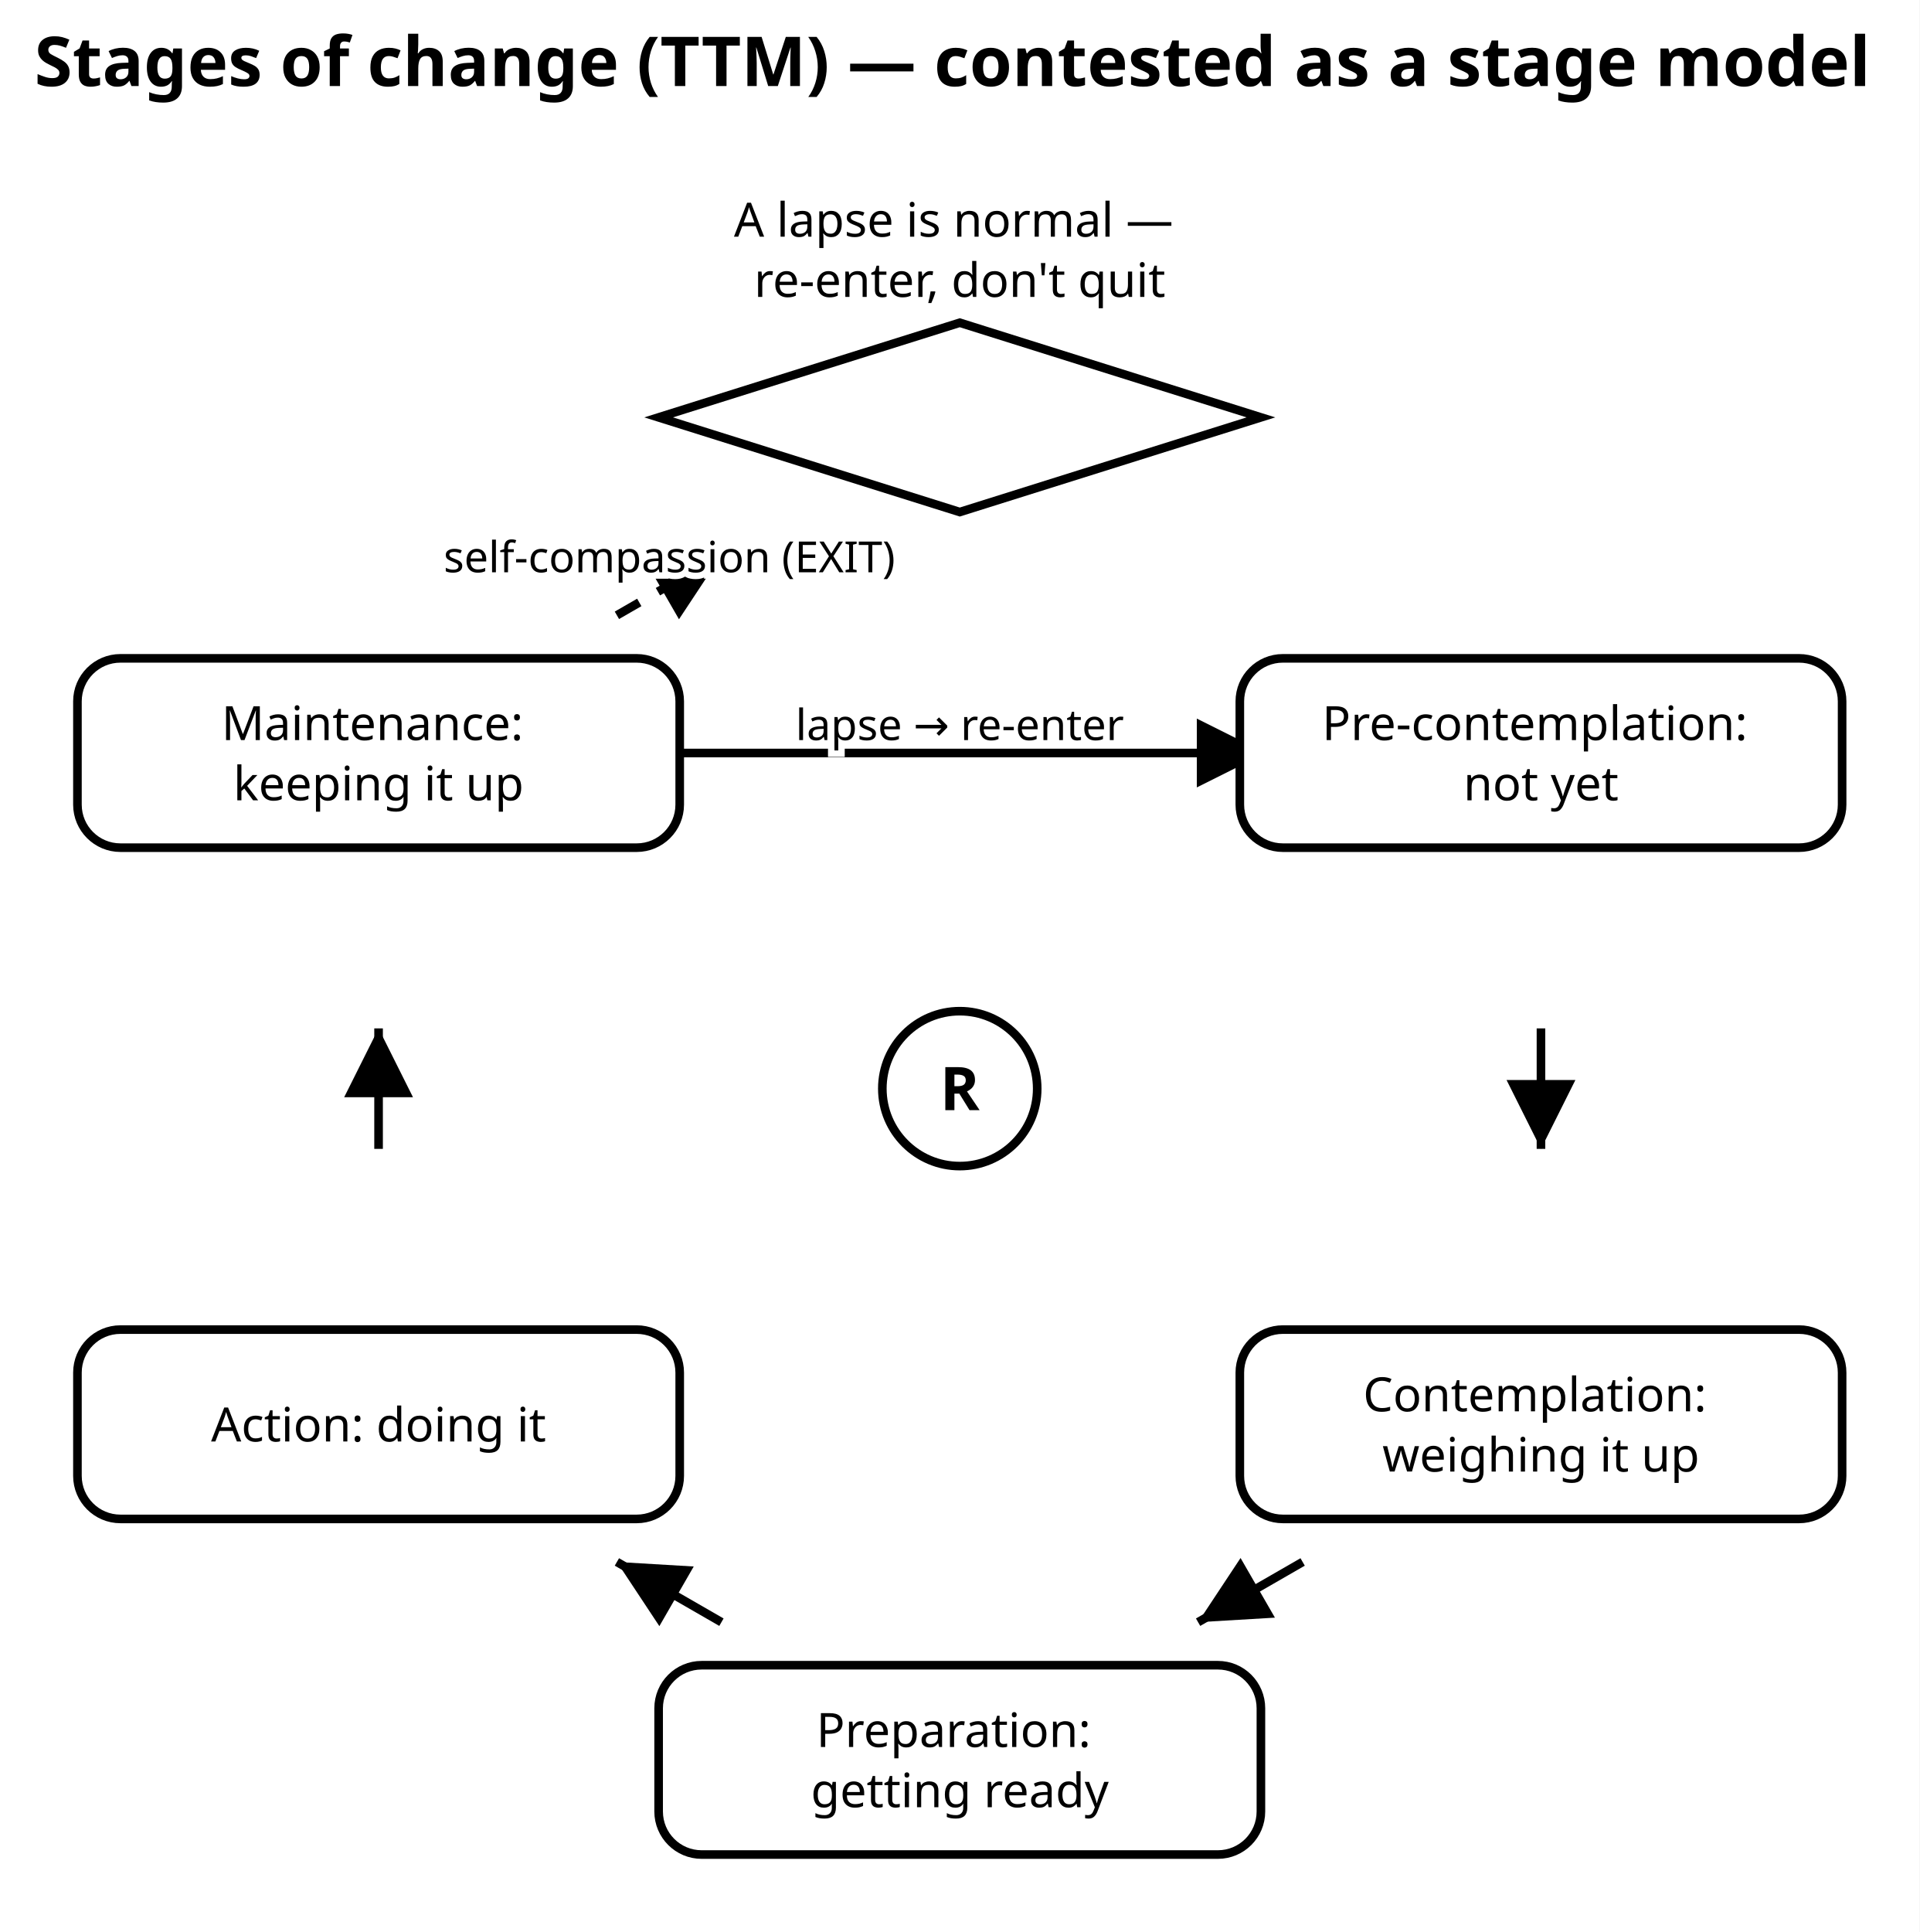
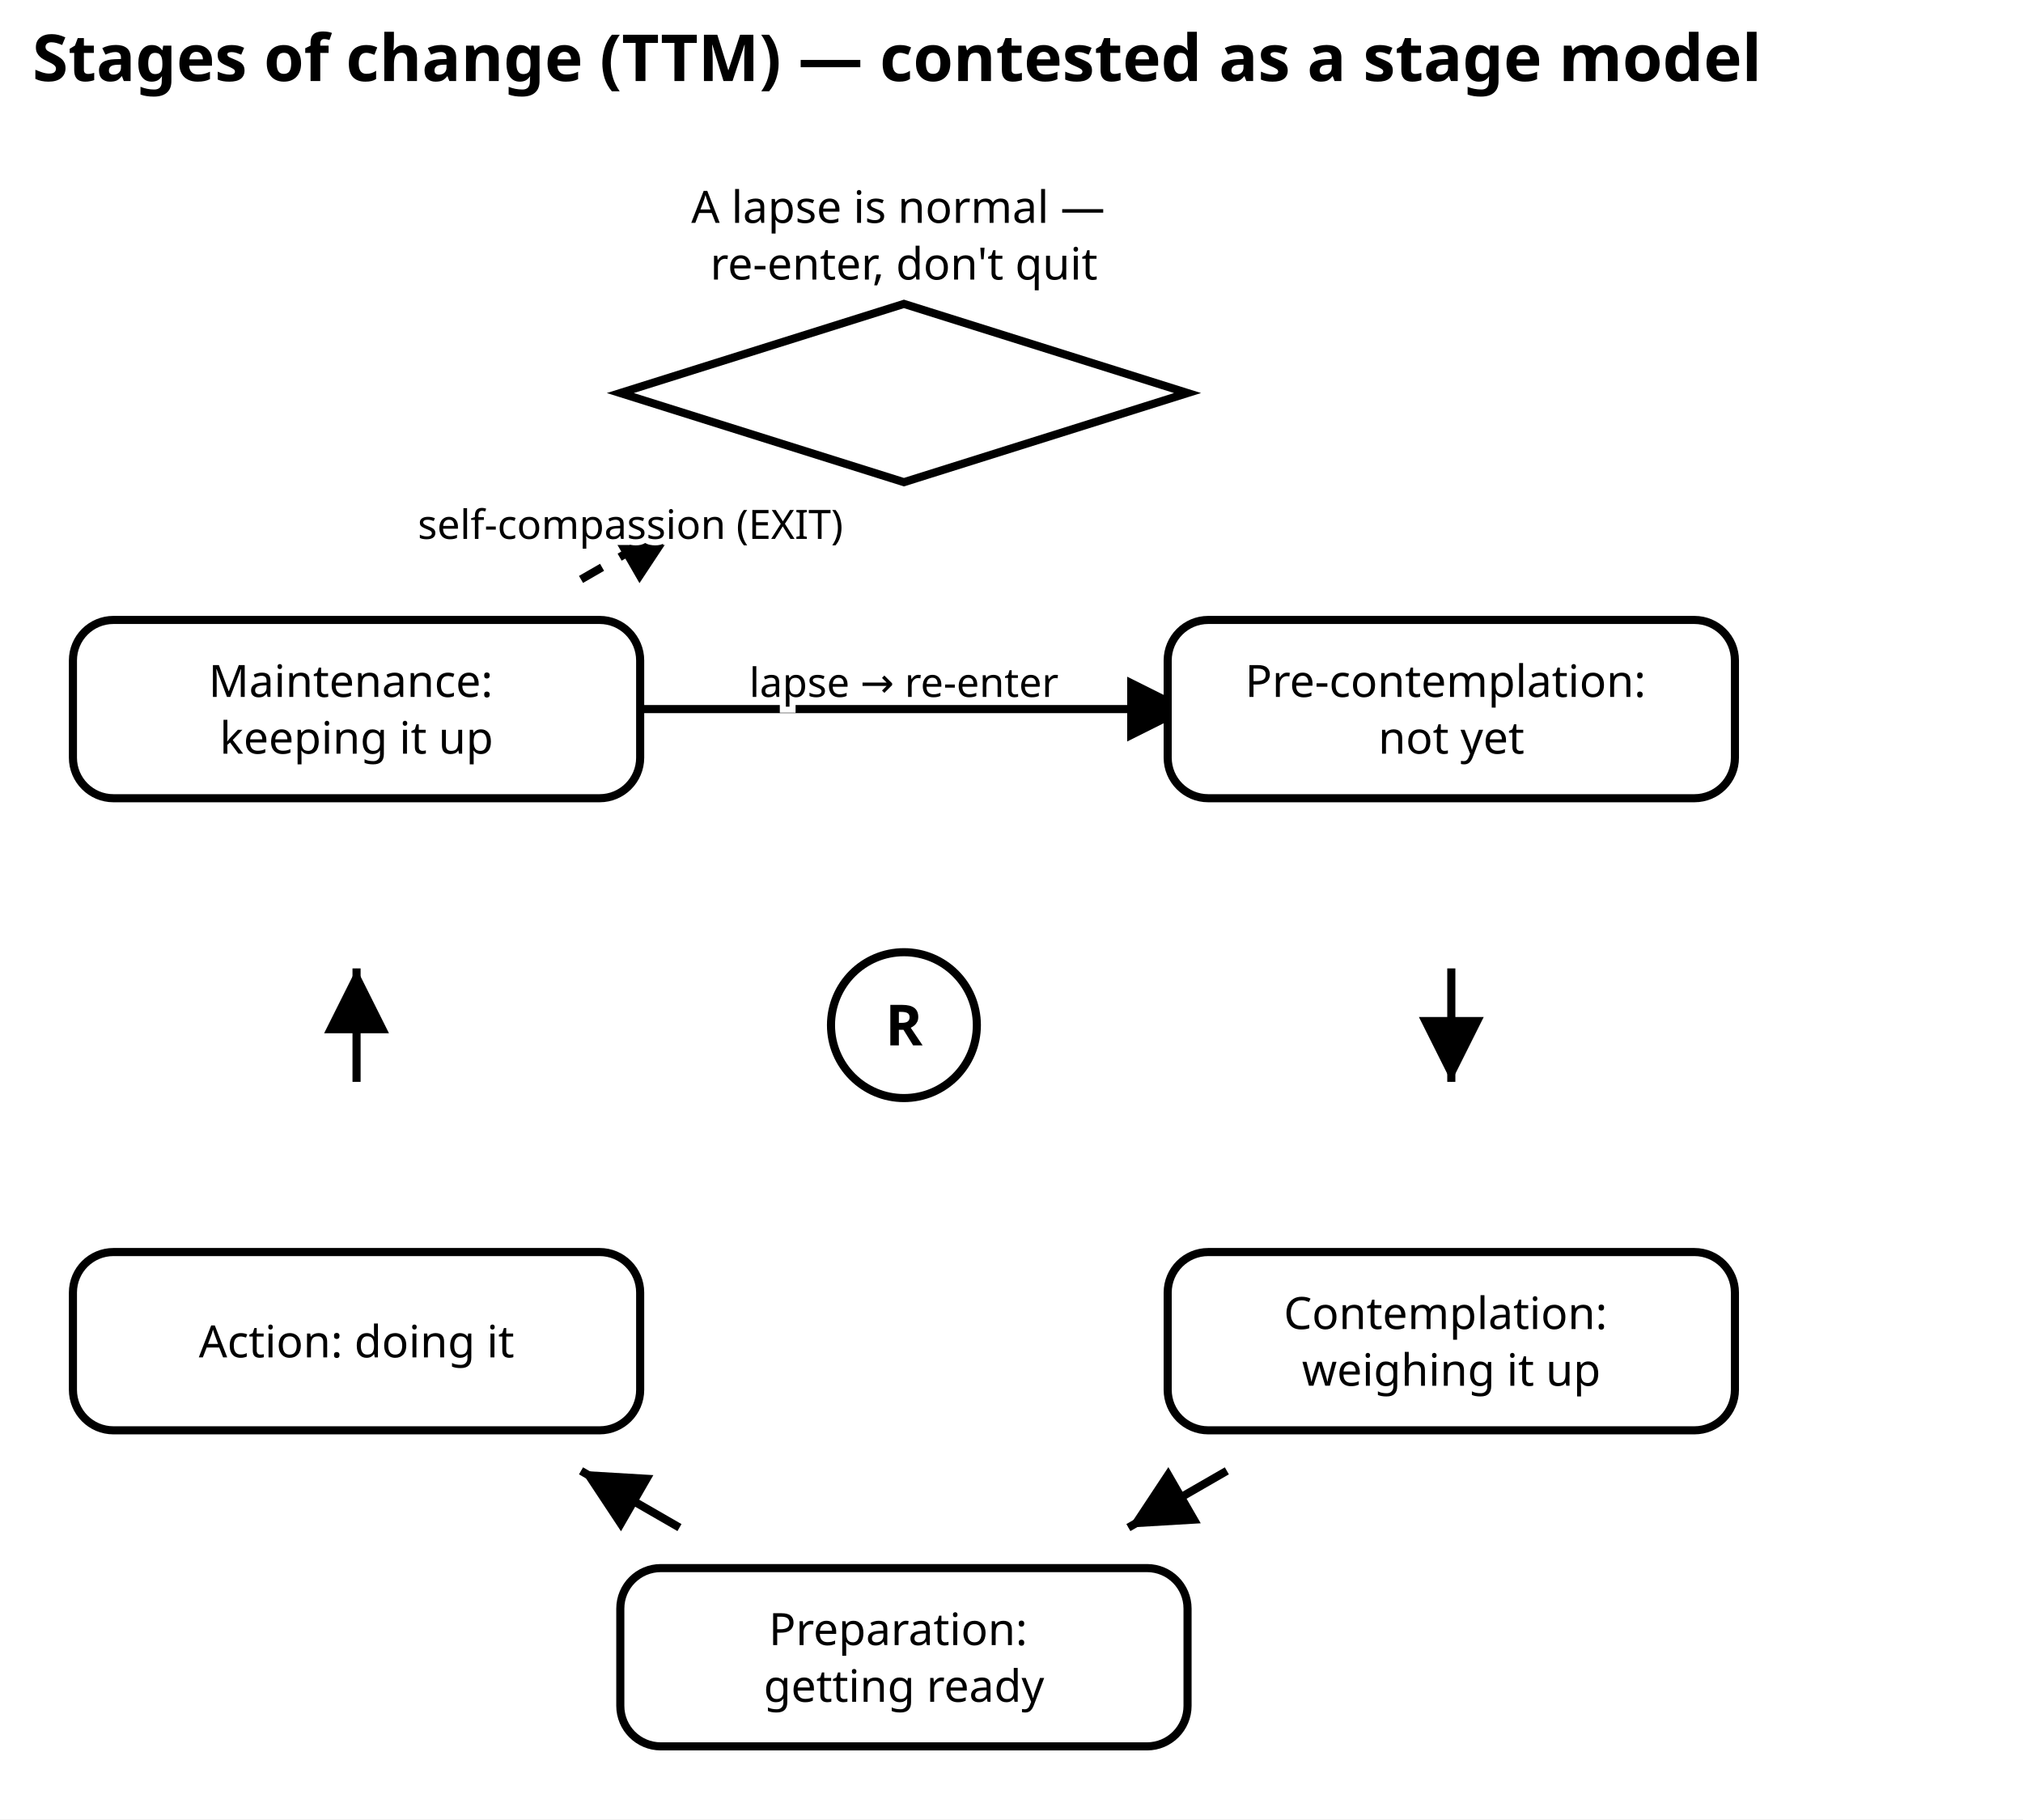
- <svg xmlns="http://www.w3.org/2000/svg" viewBox="56.9 -3 446.2 449" role="img" aria-label="Maintaining loop: Stages of change (TTM) — contested as a stage model. Links: Pre-contemplation: not yet -&gt; Contemplation: weighing it up; Contemplation: weighing it up -&gt; Preparation: getting ready; Preparation: getting ready -&gt; Action: doing it; Action: doing it -&gt; Maintenance: keeping it up; Maintenance: keeping it up -&gt; Pre-contemplation: not yet (reinforcing). Ways out: Maintenance: keeping it up to A lapse is normal — re-enter, don't quit.">
+ <svg xmlns="http://www.w3.org/2000/svg" viewBox="56.9 -3 499.3 449" role="img" aria-label="Maintaining loop: Stages of change (TTM) — contested as a stage model. Links: Pre-contemplation: not yet -&gt; Contemplation: weighing it up; Contemplation: weighing it up -&gt; Preparation: getting ready; Preparation: getting ready -&gt; Action: doing it; Action: doing it -&gt; Maintenance: keeping it up; Maintenance: keeping it up -&gt; Pre-contemplation: not yet (reinforcing). Ways out: Maintenance: keeping it up to A lapse is normal — re-enter, don't quit.">
  <defs>
    <marker id="arrow" markerWidth="10" markerHeight="10" refX="8" refY="4" orient="auto-start-reverse">
      <path d="M0,0 L8,4 L0,8 z" fill="#000" />
    </marker>
  </defs>
-   <rect x="56.9" y="-3" width="446.2" height="449" fill="#fff" />
+   <rect x="56.9" y="-3" width="499.3" height="449" fill="#fff" />
  <text x="64.9" y="17" font-family="sans-serif" font-size="16" font-weight="700">Stages of change (TTM) — contested as a stage model</text>
  <path data-el="edge:e1" d="M 415.1,236 L 415.1,264" fill="none" stroke="#000" stroke-width="2" marker-end="url(#arrow)" />
  <path data-el="edge:e2" d="M 359.7,360 L 335.4,374" fill="none" stroke="#000" stroke-width="2" marker-end="url(#arrow)" />
  <path data-el="edge:e3" d="M 224.6,374 L 200.3,360" fill="none" stroke="#000" stroke-width="2" marker-end="url(#arrow)" />
  <path data-el="edge:e4" d="M 144.9,264 L 144.9,236" fill="none" stroke="#000" stroke-width="2" marker-end="url(#arrow)" />
  <path data-el="edge:e5" d="M 208.9,172 L 351.1,172" fill="none" stroke="#000" stroke-width="2" marker-end="url(#arrow)" />
  <text data-el="edgelabel:e5" x="280" y="169" font-family="sans-serif" font-size="10" text-anchor="middle" stroke="#fff" stroke-width="3" paint-order="stroke">lapse → re-enter</text>
  <path data-el="edge:x1" d="M 200.3,140 L 224.6,126" fill="none" stroke="#000" stroke-width="2" stroke-dasharray="6 5" marker-end="url(#arrow)" />
  <text data-el="edgelabel:x1" x="212.5" y="130" font-family="sans-serif" font-size="10" text-anchor="middle" stroke="#fff" stroke-width="3" paint-order="stroke">self-compassion (EXIT)</text>
  <circle cx="280" cy="250" r="18" fill="#fff" stroke="#000" stroke-width="2" />
  <text x="280" y="255" text-anchor="middle" font-family="sans-serif" font-size="14" font-weight="700">R</text>
  <rect data-el="node:pre" x="345.1" y="150" width="140" height="44" rx="10" ry="10" fill="#fff" stroke="#000" stroke-width="2" />
  <text text-anchor="middle" font-family="sans-serif" font-size="11" data-el="nodelabel:pre">
    <tspan x="415.1" y="169">Pre-contemplation:</tspan>
    <tspan x="415.1" y="183">not yet</tspan>
  </text>
  <rect data-el="node:contem" x="345.1" y="306" width="140" height="44" rx="10" ry="10" fill="#fff" stroke="#000" stroke-width="2" />
  <text text-anchor="middle" font-family="sans-serif" font-size="11" data-el="nodelabel:contem">
    <tspan x="415.1" y="325">Contemplation:</tspan>
    <tspan x="415.1" y="339">weighing it up</tspan>
  </text>
  <rect data-el="node:prep" x="210" y="384" width="140" height="44" rx="10" ry="10" fill="#fff" stroke="#000" stroke-width="2" />
  <text text-anchor="middle" font-family="sans-serif" font-size="11" data-el="nodelabel:prep">
    <tspan x="280" y="403">Preparation:</tspan>
    <tspan x="280" y="417">getting ready</tspan>
  </text>
  <rect data-el="node:action" x="74.9" y="306" width="140" height="44" rx="10" ry="10" fill="#fff" stroke="#000" stroke-width="2" />
  <text x="144.9" y="332" font-family="sans-serif" font-size="11" text-anchor="middle" data-el="nodelabel:action">Action: doing it</text>
  <rect data-el="node:maint" x="74.9" y="150" width="140" height="44" rx="10" ry="10" fill="#fff" stroke="#000" stroke-width="2" />
  <text text-anchor="middle" font-family="sans-serif" font-size="11" data-el="nodelabel:maint">
    <tspan x="144.9" y="169">Maintenance:</tspan>
    <tspan x="144.9" y="183">keeping it up</tspan>
  </text>
  <polygon data-el="node:out" points="280,72 350,94 280,116 210,94" fill="#fff" stroke="#000" stroke-width="2" />
  <text text-anchor="middle" font-family="sans-serif" font-size="11" stroke="#fff" stroke-width="3" paint-order="stroke" data-el="nodelabel:out">
    <tspan x="280" y="52">A lapse is normal —</tspan>
    <tspan x="280" y="66">re-enter, don't quit</tspan>
  </text>
</svg>
